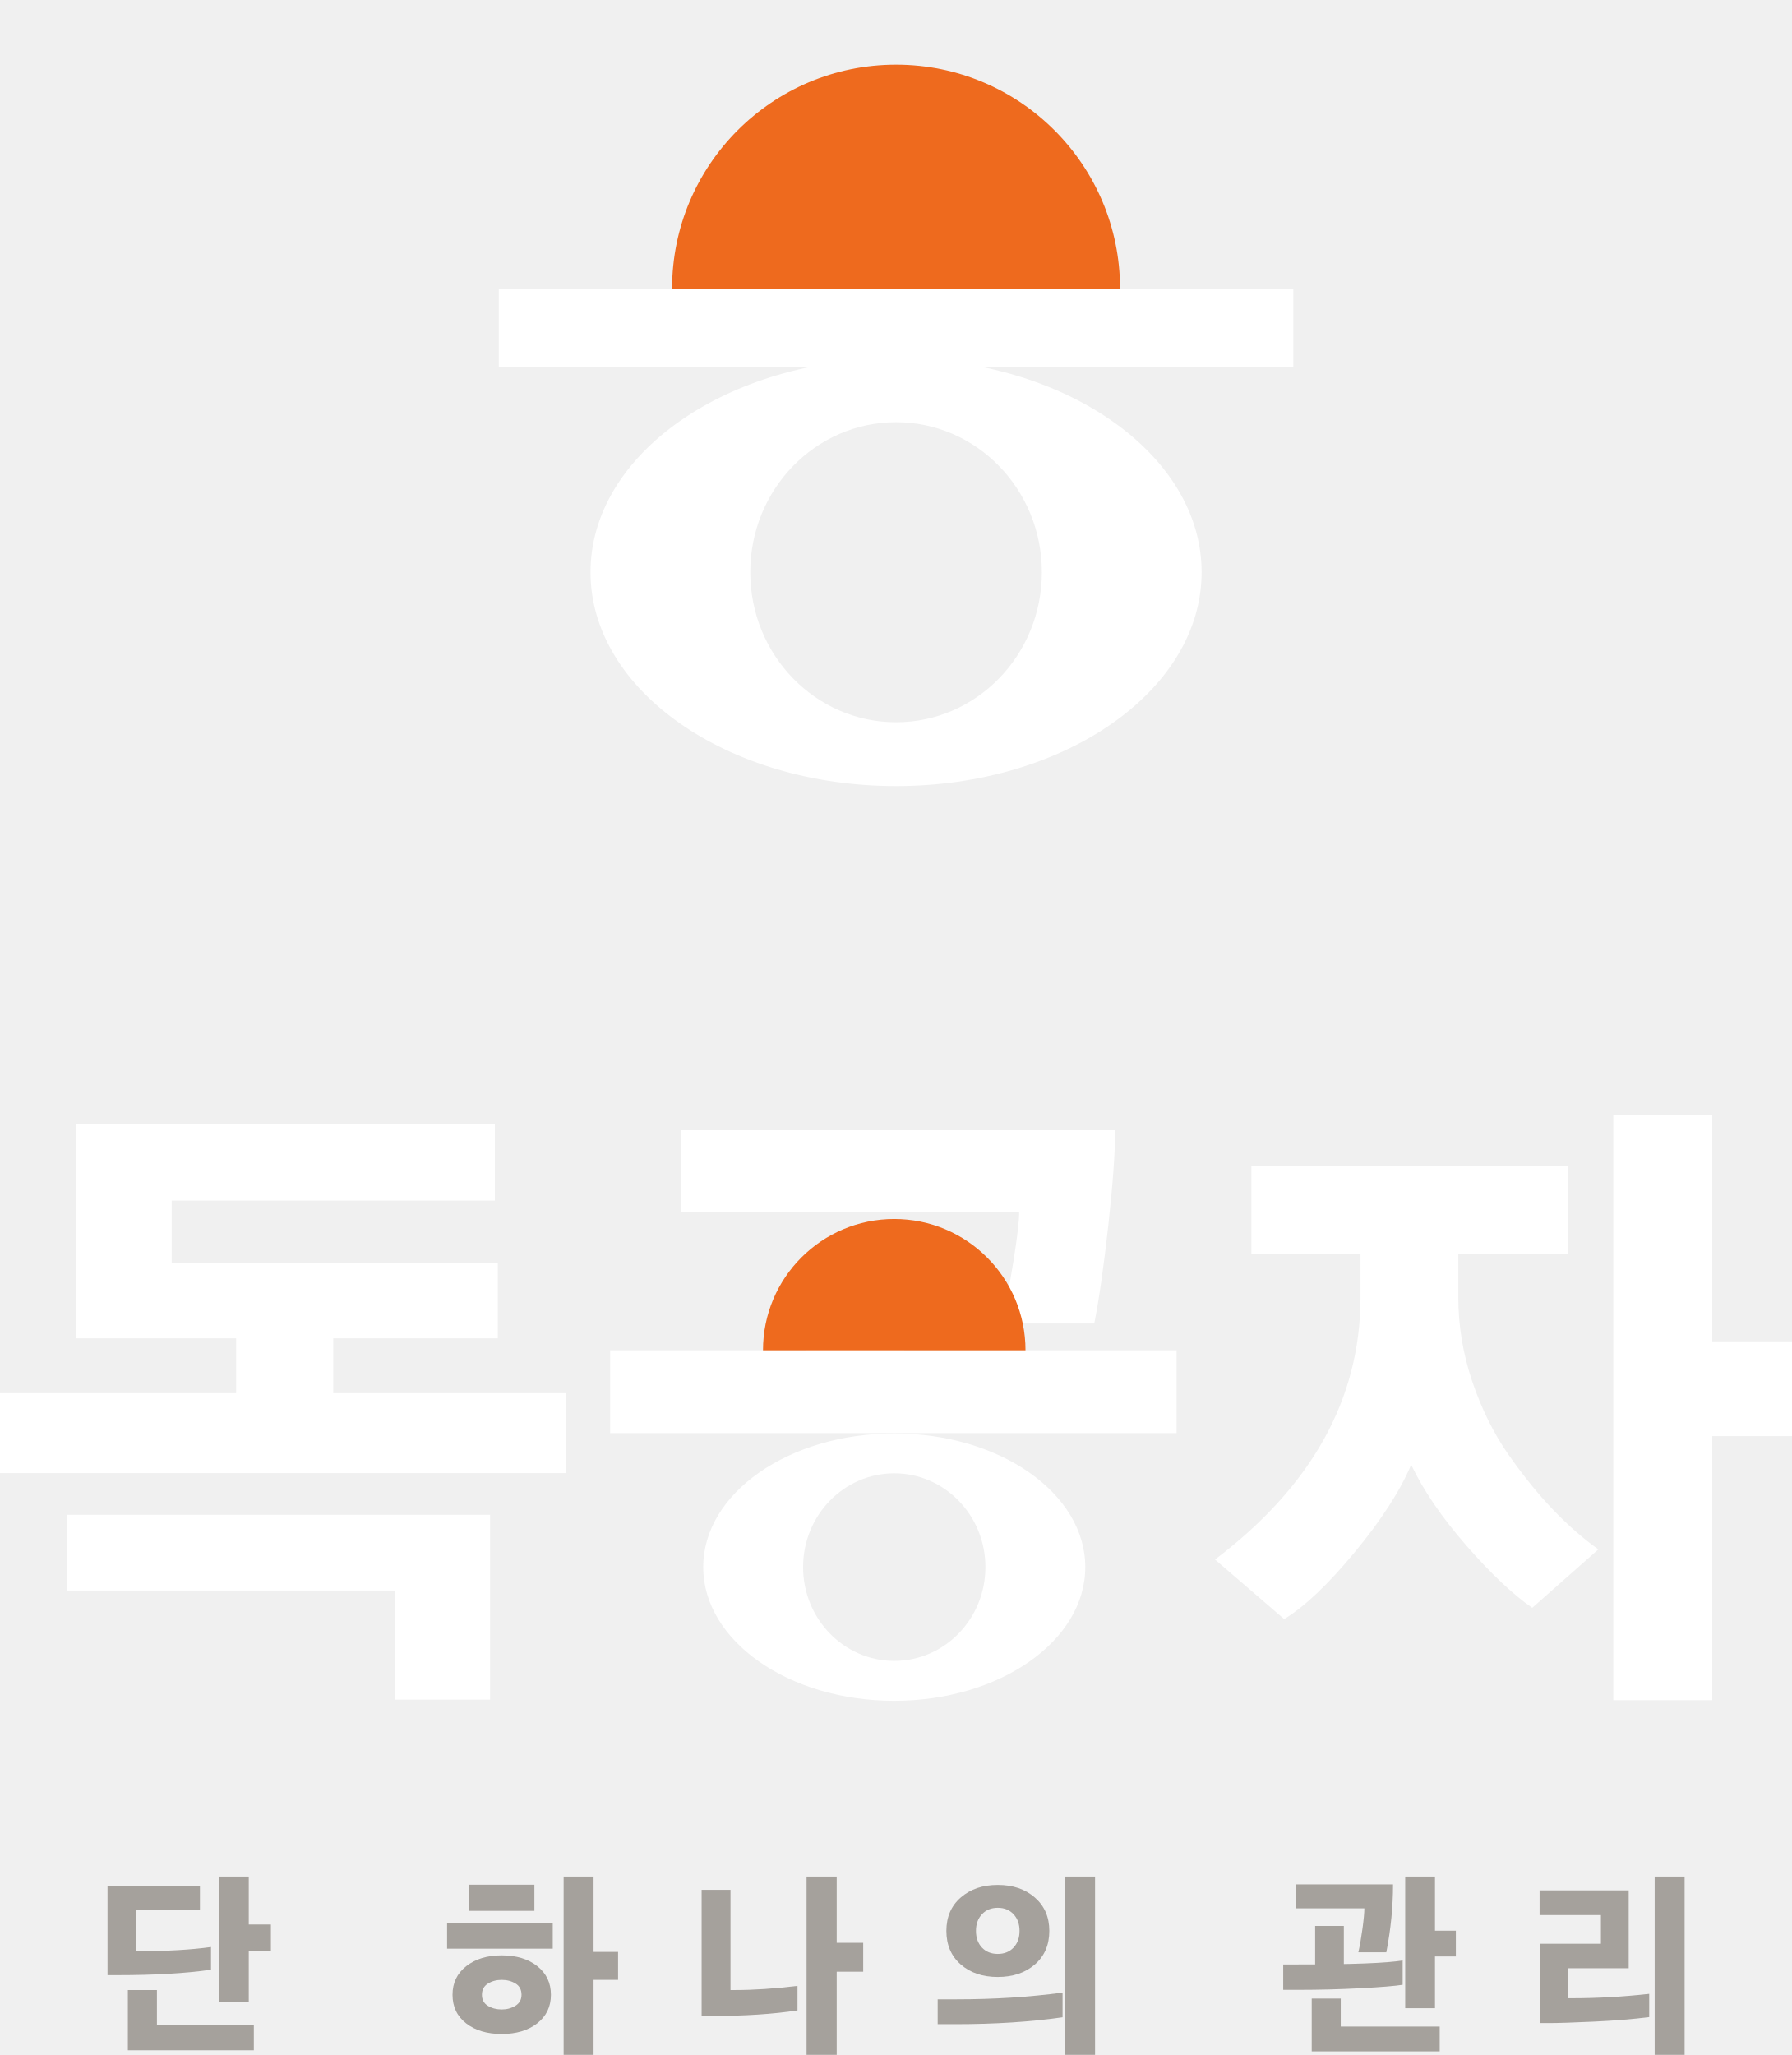
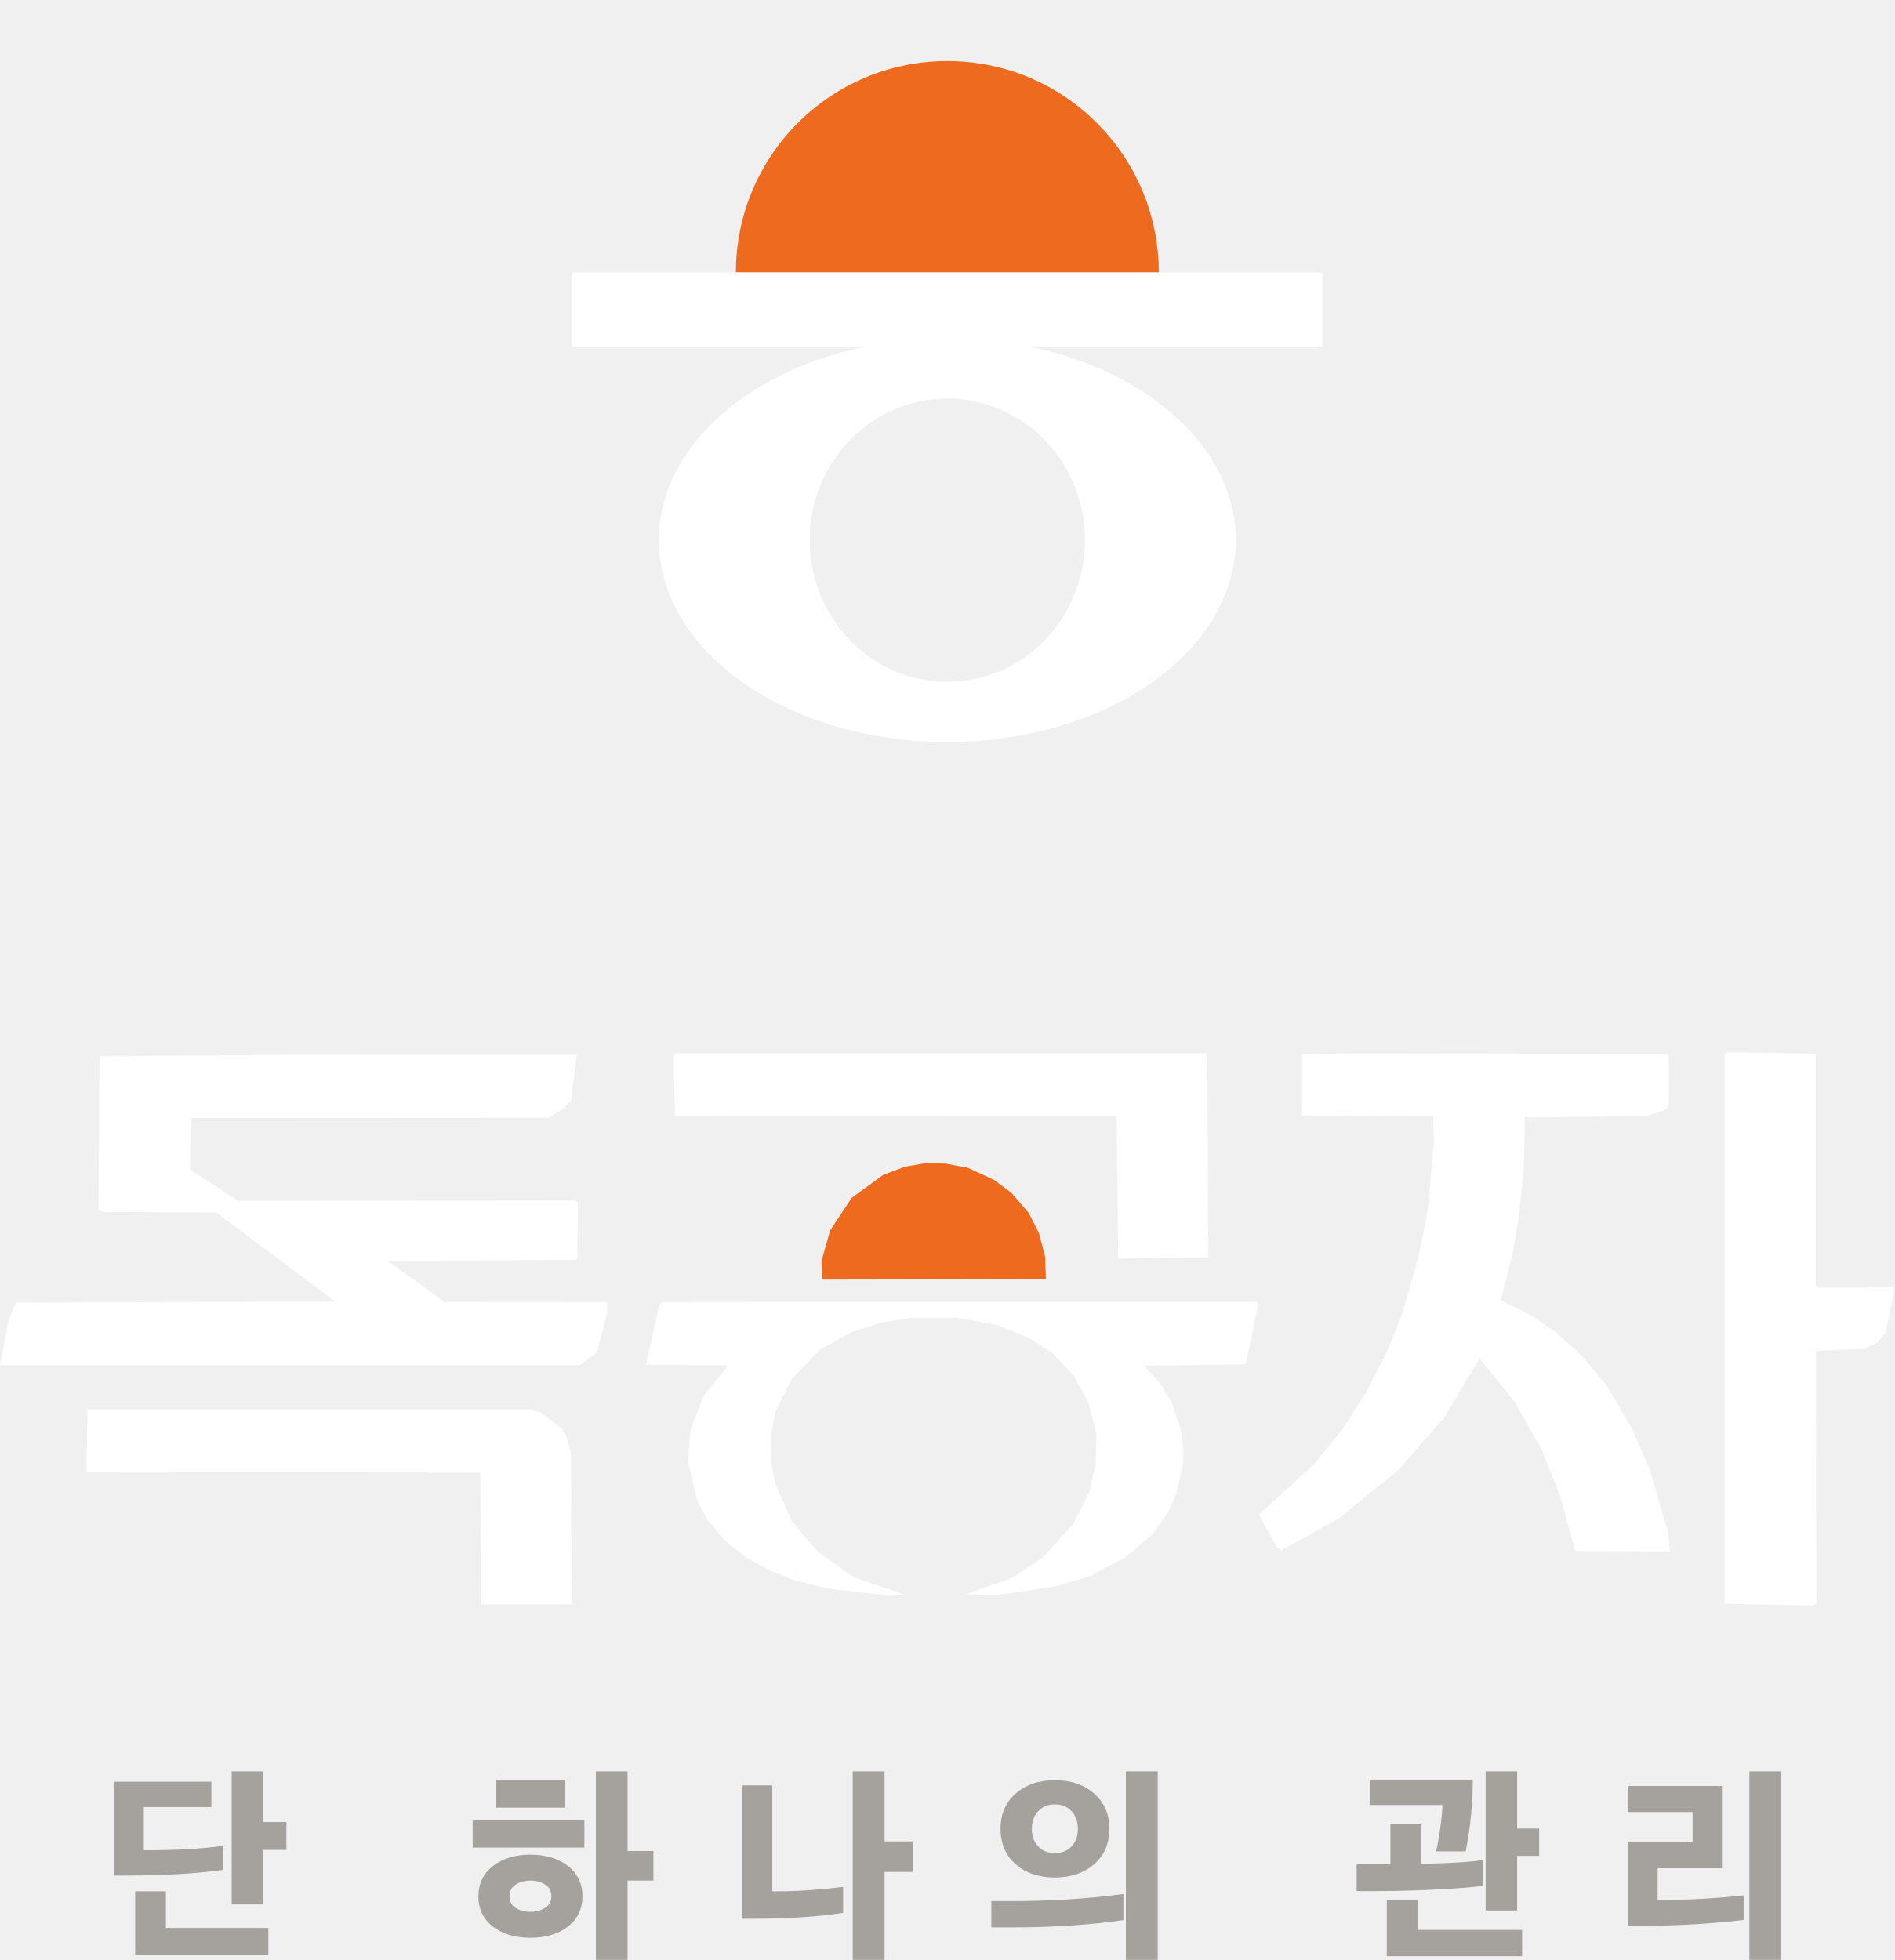
- <svg xmlns="http://www.w3.org/2000/svg" viewBox="0 0 318.0 364.7" width="318.0" height="364.7">
-   <svg x="84.02" y="0" width="150.0" height="150.0" viewBox="0 0 200 200">
+ <svg xmlns="http://www.w3.org/2000/svg" viewBox="0 0 356.2 368.5" width="356.2" height="368.5">
+   <svg x="103.10" y="0" width="150.0" height="150.0" viewBox="0 0 200 200">
    <path fill="#EE6A1E" d="M47.0,68.3 a53.0,53.0 0 0,1 106.0,0 Z" />
    <rect x="6.0" y="68.3" width="188.0" height="18.6" fill="#FFFFFF" />
    <path fill="#FFFFFF" fill-rule="evenodd" d="M27.7,135.4 a72.3,50.6 0 1,0 144.6,0 a72.3,50.6 0 1,0 -144.6,0 Z M65.5,135.4 a34.5,35.5 0 1,0 69.0,0 a34.5,35.5 0 1,0 -69.0,0 Z" />
  </svg>
  <g transform="translate(0.00,197.84)">
-     <g transform="translate(-4.76,94.16) scale(0.10834)">
-       <path fill="#FFFFFF" d="M154.3 -89.8V-213.9H846.7V88.9H690.4V-89.8ZM43.9 -282.2V-413.1H430.7V-560.5H589.8V-413.1H971.7V-282.2ZM168.9 -502.9V-853.5H854.5V-728.5H325.2V-627.0H859.4V-502.9Z" />
-       <g transform="translate(999.5,0)">
-         <path fill="#FFFFFF" d="M160.2 -710.0V-843.8H871.1Q871.1 -790.0 859.9 -688.0Q848.6 -585.9 836.9 -527.3H684.6Q695.3 -571.3 704.6 -629.9Q713.9 -688.5 713.9 -710.0Z" />
-         <path fill="#FFFFFF" d="M43.9 -347.7V-483.4H365.2V-635.7H525.4V-483.4H971.7V-347.7Z" />
-         <path fill="#FFFFFF" fill-rule="evenodd" d="M196.331,-128.2 a312.919,219.0 0 1,0 625.838,0 a312.919,219.0 0 1,0 -625.838,0 Z M359.932,-128.2 a149.318,153.646 0 1,0 298.636,0 a149.318,153.646 0 1,0 -298.636,0 Z" />
-         <path fill="#EE6A1E" d="M294.25,-483.4 a215.0,215.0 0 0,1 430.0,0 Z" />
+     <g transform="translate(-0.00,-0.00) scale(0.38263)">
+       <g transform="translate(-69.3,-39.5)">
+         <path fill="#FFFFFF" fill-rule="evenodd" d="M918.2,39.5 L961.5,40.2 L961.5,154.0 L963.2,155.2 L999.3,155.0 L1000.2,156.2 L995.7,177.3 L991.8,182.0 L985.5,185.2 L961.5,186.2 L961.7,310.3 L960.5,311.3 L916.7,310.5 L916.7,40.7 L918.2,39.5 Z M401.3,40.0 L662.5,40.0 L663.0,140.3 L618.7,140.7 L618.0,71.0 L401.0,70.8 L400.2,41.5 L401.3,40.0 Z M734.0,40.0 L889.2,40.3 L889.3,64.7 L888.5,67.0 L885.8,68.5 L877.8,70.8 L818.5,71.5 L818.0,96.8 L815.8,118.5 L812.5,138.7 L806.7,161.3 L821.7,168.8 L833.8,177.0 L846.8,188.8 L858.7,203.3 L871.0,224.0 L879.8,244.2 L888.7,274.7 L889.8,284.8 L843.3,284.5 L835.8,257.3 L826.8,234.8 L813.5,211.2 L796.3,190.0 L778.5,219.5 L756.3,244.8 L726.7,268.8 L699.0,284.2 L696.8,282.8 L687.8,266.7 L714.7,242.2 L728.7,225.0 L740.8,206.2 L751.0,186.3 L758.5,167.3 L766.3,140.0 L770.7,117.8 L773.8,84.2 L773.5,71.0 L709.0,70.5 L709.2,40.5 L734.0,40.0 Z M215.2,40.7 L352.7,40.8 L350.0,63.0 L346.0,67.3 L339.0,71.7 L163.2,71.8 L162.7,97.2 L186.3,112.5 L352.0,112.3 L353.2,113.3 L353.0,140.8 L352.0,141.5 L259.8,142.0 L287.8,162.2 L367.5,162.3 L367.7,167.2 L362.5,187.3 L354.0,193.2 L69.3,193.2 L73.5,171.5 L77.2,162.5 L234.2,162.0 L175.5,118.2 L120.2,118.0 L117.7,117.0 L118.2,41.5 L215.2,40.7 Z M448.8,162.2 L686.7,162.2 L687.3,164.7 L681.3,192.8 L631.5,193.5 L639.8,202.8 L645.3,212.2 L649.5,224.8 L650.7,233.7 L650.5,242.2 L647.2,256.5 L642.8,266.3 L635.0,276.8 L622.2,287.8 L604.8,296.8 L588.8,301.8 L559.2,306.2 L543.8,305.8 L566.8,297.7 L581.7,287.7 L596.7,271.2 L604.3,256.0 L607.7,242.0 L608.0,226.8 L604.2,211.8 L596.7,198.2 L586.8,187.7 L575.7,180.2 L558.7,173.3 L539.5,170.0 L517.0,170.0 L502.7,172.2 L487.8,177.0 L472.3,185.5 L458.2,200.2 L450.3,216.0 L448.0,228.3 L448.5,242.8 L450.3,251.7 L458.3,269.7 L470.8,284.7 L489.3,297.7 L513.5,305.8 L506.7,306.5 L476.2,303.0 L459.3,298.8 L447.8,294.2 L436.0,287.8 L426.0,280.0 L417.3,269.8 L411.8,259.7 L407.3,240.5 L408.5,225.2 L415.3,207.8 L427.2,193.3 L386.7,193.0 L393.2,164.0 L394.5,162.3 L448.8,162.2 Z M112.3,215.0 L329.0,215.0 L334.8,216.5 L345.2,224.2 L347.8,228.7 L349.8,236.5 L350.2,310.7 L305.8,310.8 L305.3,246.0 L111.8,245.8 L112.3,215.0 Z" />
+         <path fill="#EE6A1E" fill-rule="evenodd" d="M524.0,94.0 L534.0,94.2 L545.0,96.3 L557.7,102.2 L566.2,108.5 L574.8,118.5 L579.7,128.2 L582.8,139.7 L583.2,151.0 L473.3,151.2 L473.0,141.8 L477.2,127.0 L487.8,111.0 L503.3,99.7 L514.0,95.7 L524.0,94.0 Z" />
      </g>
-       <path fill="#FFFFFF" d="M2686.6 89.8V-869.1H2848.7V-498.0H2979.5V-342.8H2848.7V89.8ZM2034.2 -140.6Q2271.5 -320.3 2272.5 -568.4V-640.6H2093.8V-785.2H2612.3V-640.6H2432.7V-570.3Q2432.7 -500.0 2455.6 -432.1Q2478.6 -364.3 2515.2 -312.0Q2551.8 -259.8 2588.4 -221.7Q2625.0 -183.6 2662.1 -157.2L2553.8 -61.5Q2505.9 -94.7 2445.8 -163.6Q2385.8 -232.4 2355.5 -295.9Q2328.2 -231.4 2263.2 -152.8Q2198.3 -74.2 2147.5 -43.0Z" />
    </g>
  </g>
-   <g transform="translate(19.08,333.04)">
-     <g transform="translate(-3.38,28.67) scale(0.03299)" fill="#A5A19C">
+   <g transform="translate(21.37,333.04)">
+     <g transform="translate(-3.79,32.11) scale(0.03695)" fill="#A5A19C">
      <path d="M211.9 65.4V-258.8H368.2V-72.3H889.6V65.4ZM703.1 -192.4V-869.1H862.3V-611.3H981.4V-469.7H862.3V-192.4ZM102.5 -338.9V-816.4H599.6V-687.5H255.9V-467.8H270.5Q497.1 -467.8 659.2 -490.2V-368.2Q457.0 -338.9 155.3 -338.9Z" />
      <path d="M2556.1 89.8V-869.1H2717.2V-463.9H2849.0V-313.5H2717.2V89.8ZM2048.2 -684.6V-825.2H2398.8V-684.6ZM1929.1 -481.4V-621.1H2497.5V-481.4ZM1958.4 -233.4Q1958.4 -329.1 2032.1 -387.2Q2105.9 -445.3 2223.0 -445.3Q2341.2 -445.3 2414.5 -387.2Q2487.7 -329.1 2487.7 -233.4Q2487.7 -137.7 2414.5 -80.1Q2341.2 -22.5 2223.0 -22.5Q2104.9 -22.5 2031.6 -79.6Q1958.4 -136.7 1958.4 -233.4ZM2116.6 -233.4Q2116.6 -193.4 2148.8 -173.8Q2181.1 -154.3 2223.0 -154.3Q2264.1 -154.3 2296.8 -174.3Q2329.5 -194.3 2329.5 -233.4Q2329.5 -274.4 2297.3 -293.9Q2265.0 -313.5 2223.0 -313.5Q2181.1 -313.5 2148.8 -293.5Q2116.6 -273.4 2116.6 -233.4Z" />
      <path d="M3862.9 89.8V-869.1H4025.0V-512.7H4167.6V-357.4H4025.0V89.8ZM3298.4 -119.1V-797.9H3453.7V-258.8H3478.1Q3630.5 -258.8 3814.1 -281.2V-149.4Q3618.8 -119.1 3347.3 -119.1Z" />
      <path d="M4568.2 -75.2V-209.0H4668.8Q4973.4 -209.0 5240.0 -245.1V-112.3Q4983.2 -75.2 4662.9 -75.2ZM5252.7 89.8V-869.1H5414.8V89.8ZM4615.0 -577.1Q4615.0 -689.5 4692.7 -756.8Q4770.3 -824.2 4891.4 -824.2Q5013.5 -824.2 5091.1 -756.3Q5168.8 -688.5 5168.8 -577.1Q5168.8 -463.9 5091.1 -396.5Q5013.5 -329.1 4891.4 -329.1Q4769.3 -329.1 4692.2 -396.5Q4615.0 -463.9 4615.0 -577.1ZM4774.2 -577.1Q4774.2 -521.5 4806.4 -487.3Q4838.7 -453.1 4891.4 -453.1Q4944.1 -453.1 4976.4 -487.3Q5008.6 -521.5 5008.6 -577.1Q5008.6 -631.8 4976.4 -666.5Q4944.1 -701.2 4891.4 -701.2Q4838.7 -701.2 4806.4 -666.5Q4774.2 -631.8 4774.2 -577.1Z" />
      <path d="M6580.3 71.3V-212.9H6736.5V-62.5H7268.8V71.3ZM6427.0 -259.8V-396.5H6506.1Q6942.6 -396.5 7069.5 -418.0V-287.1Q7009.0 -277.3 6843.9 -268.6Q6678.9 -259.8 6505.1 -259.8ZM6598.8 -343.8V-603.5H6753.1V-343.8ZM7083.2 -161.1V-869.1H7243.4V-578.1H7355.7V-439.5H7243.4V-161.1ZM6493.4 -698.2V-827.1H7017.8Q7017.8 -646.5 6981.6 -461.9H6831.2Q6843.9 -518.6 6853.7 -591.3Q6863.5 -664.1 6863.5 -698.2Z" />
      <path d="M8425.2 89.8V-869.1H8586.3V89.8ZM7809.0 -81.1V-507.8H8136.1V-662.1H7806.1V-794.9H8285.5V-376.0H7958.4V-214.8H7981.8Q8185.0 -214.8 8395.9 -238.3V-113.3Q8266.0 -96.7 8098.0 -88.9Q7930.1 -81.1 7854.9 -81.1Z" />
    </g>
  </g>
</svg>
